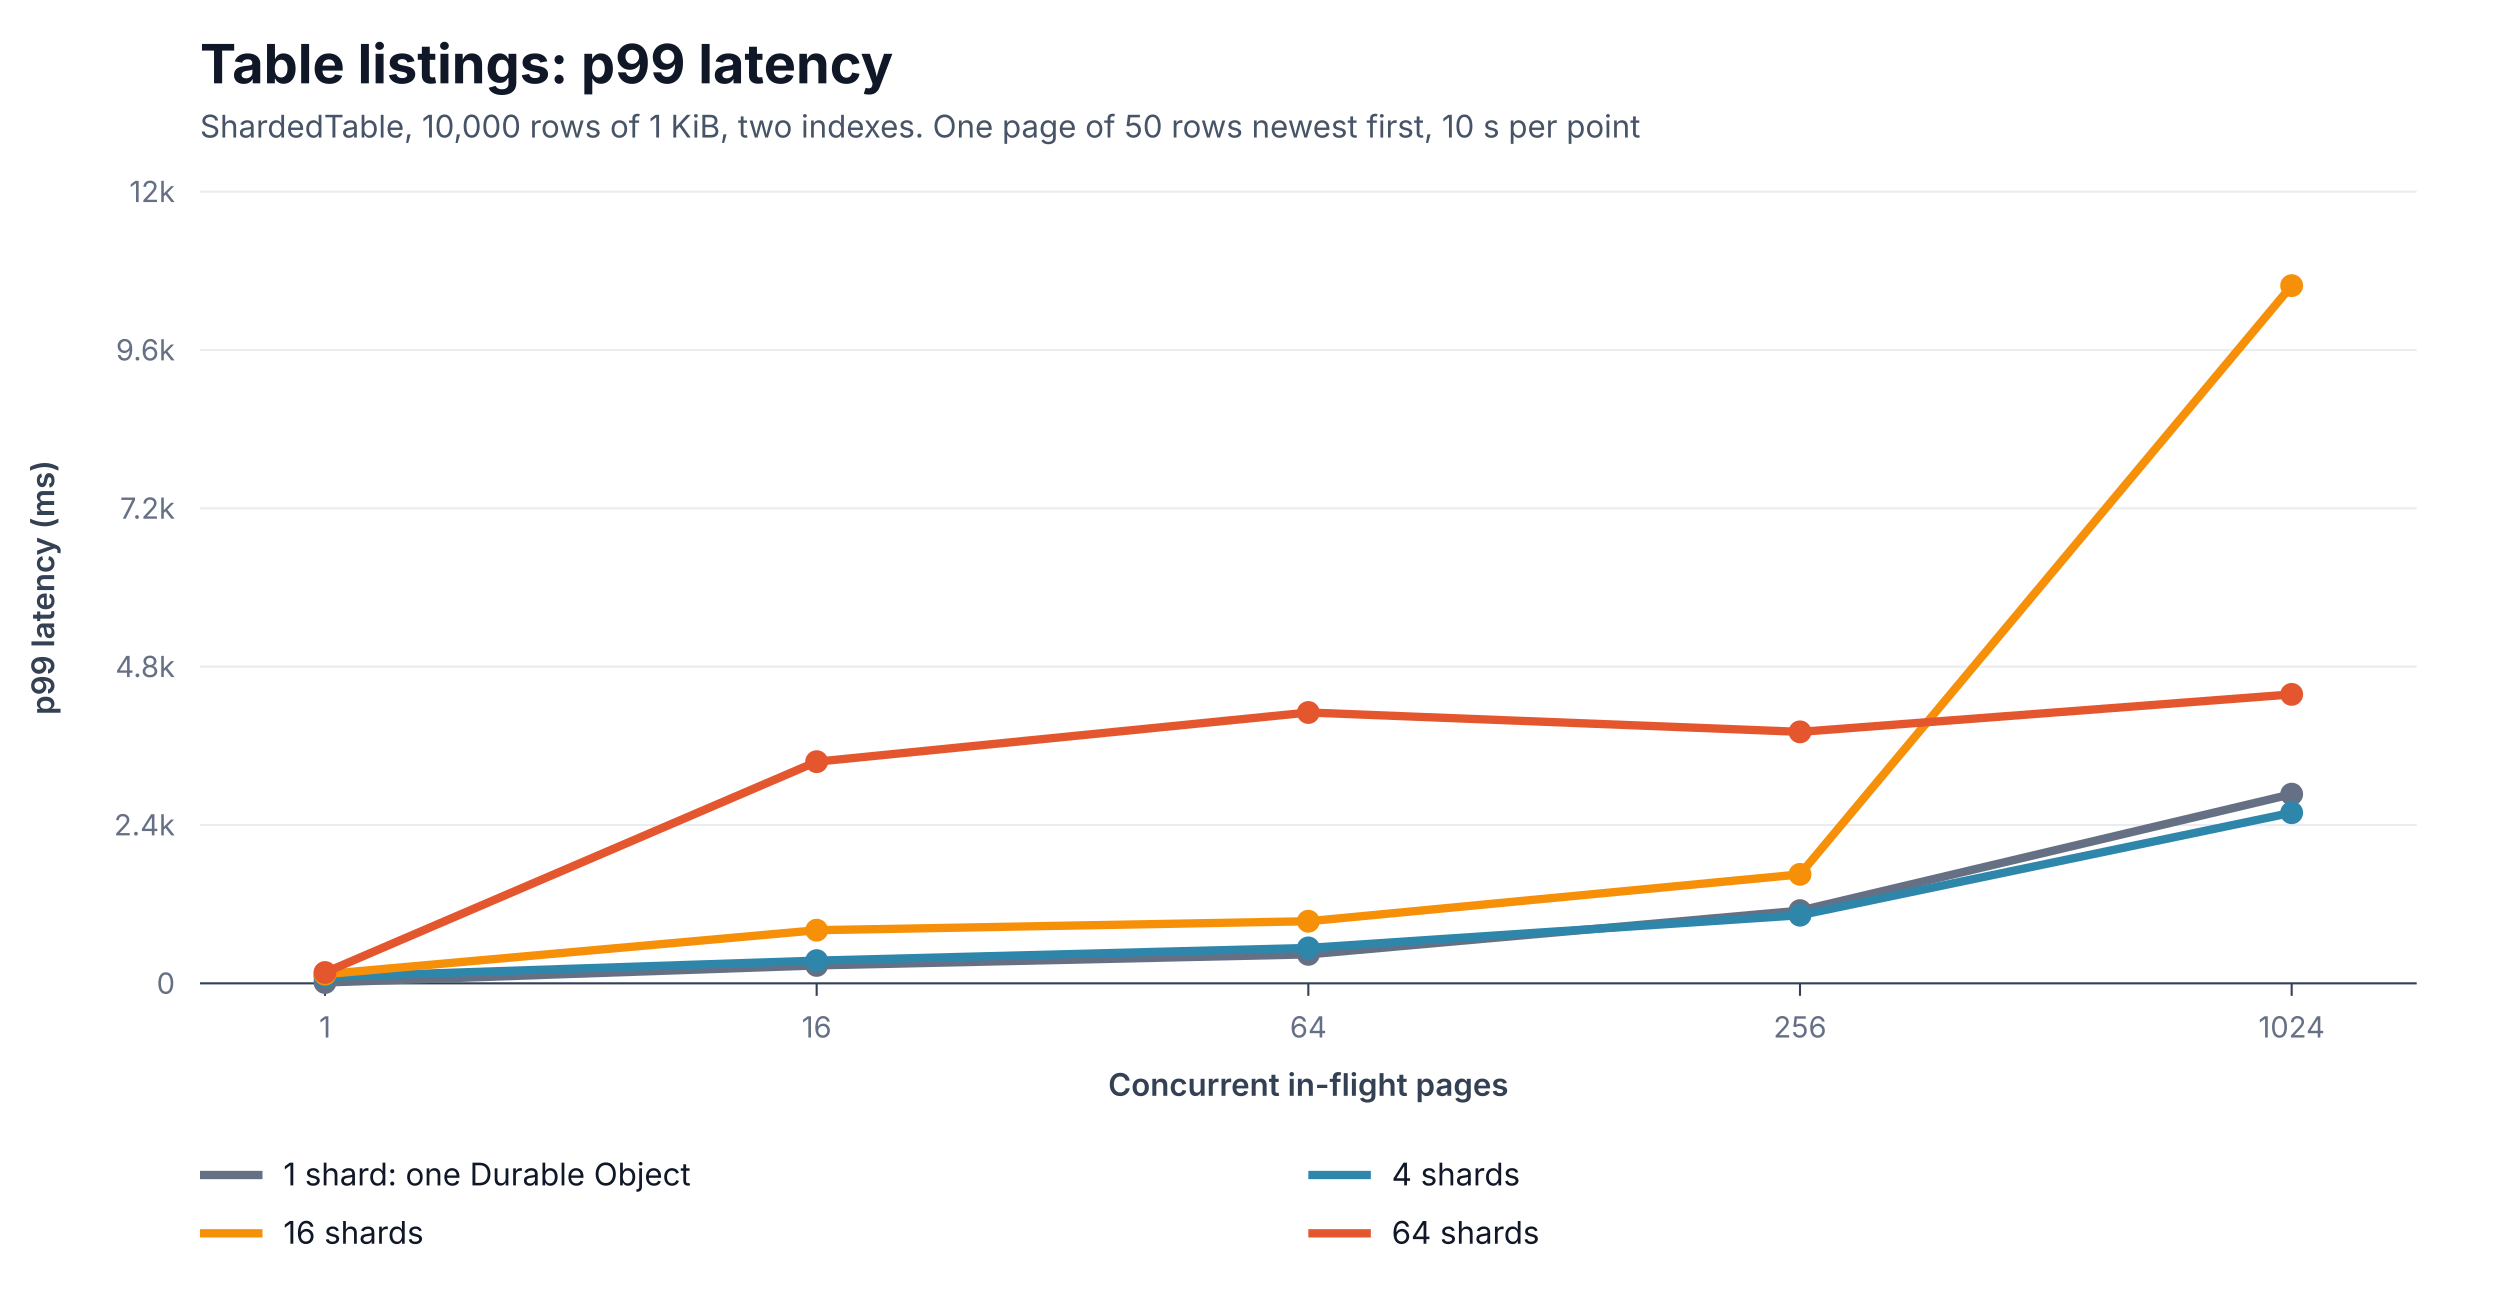
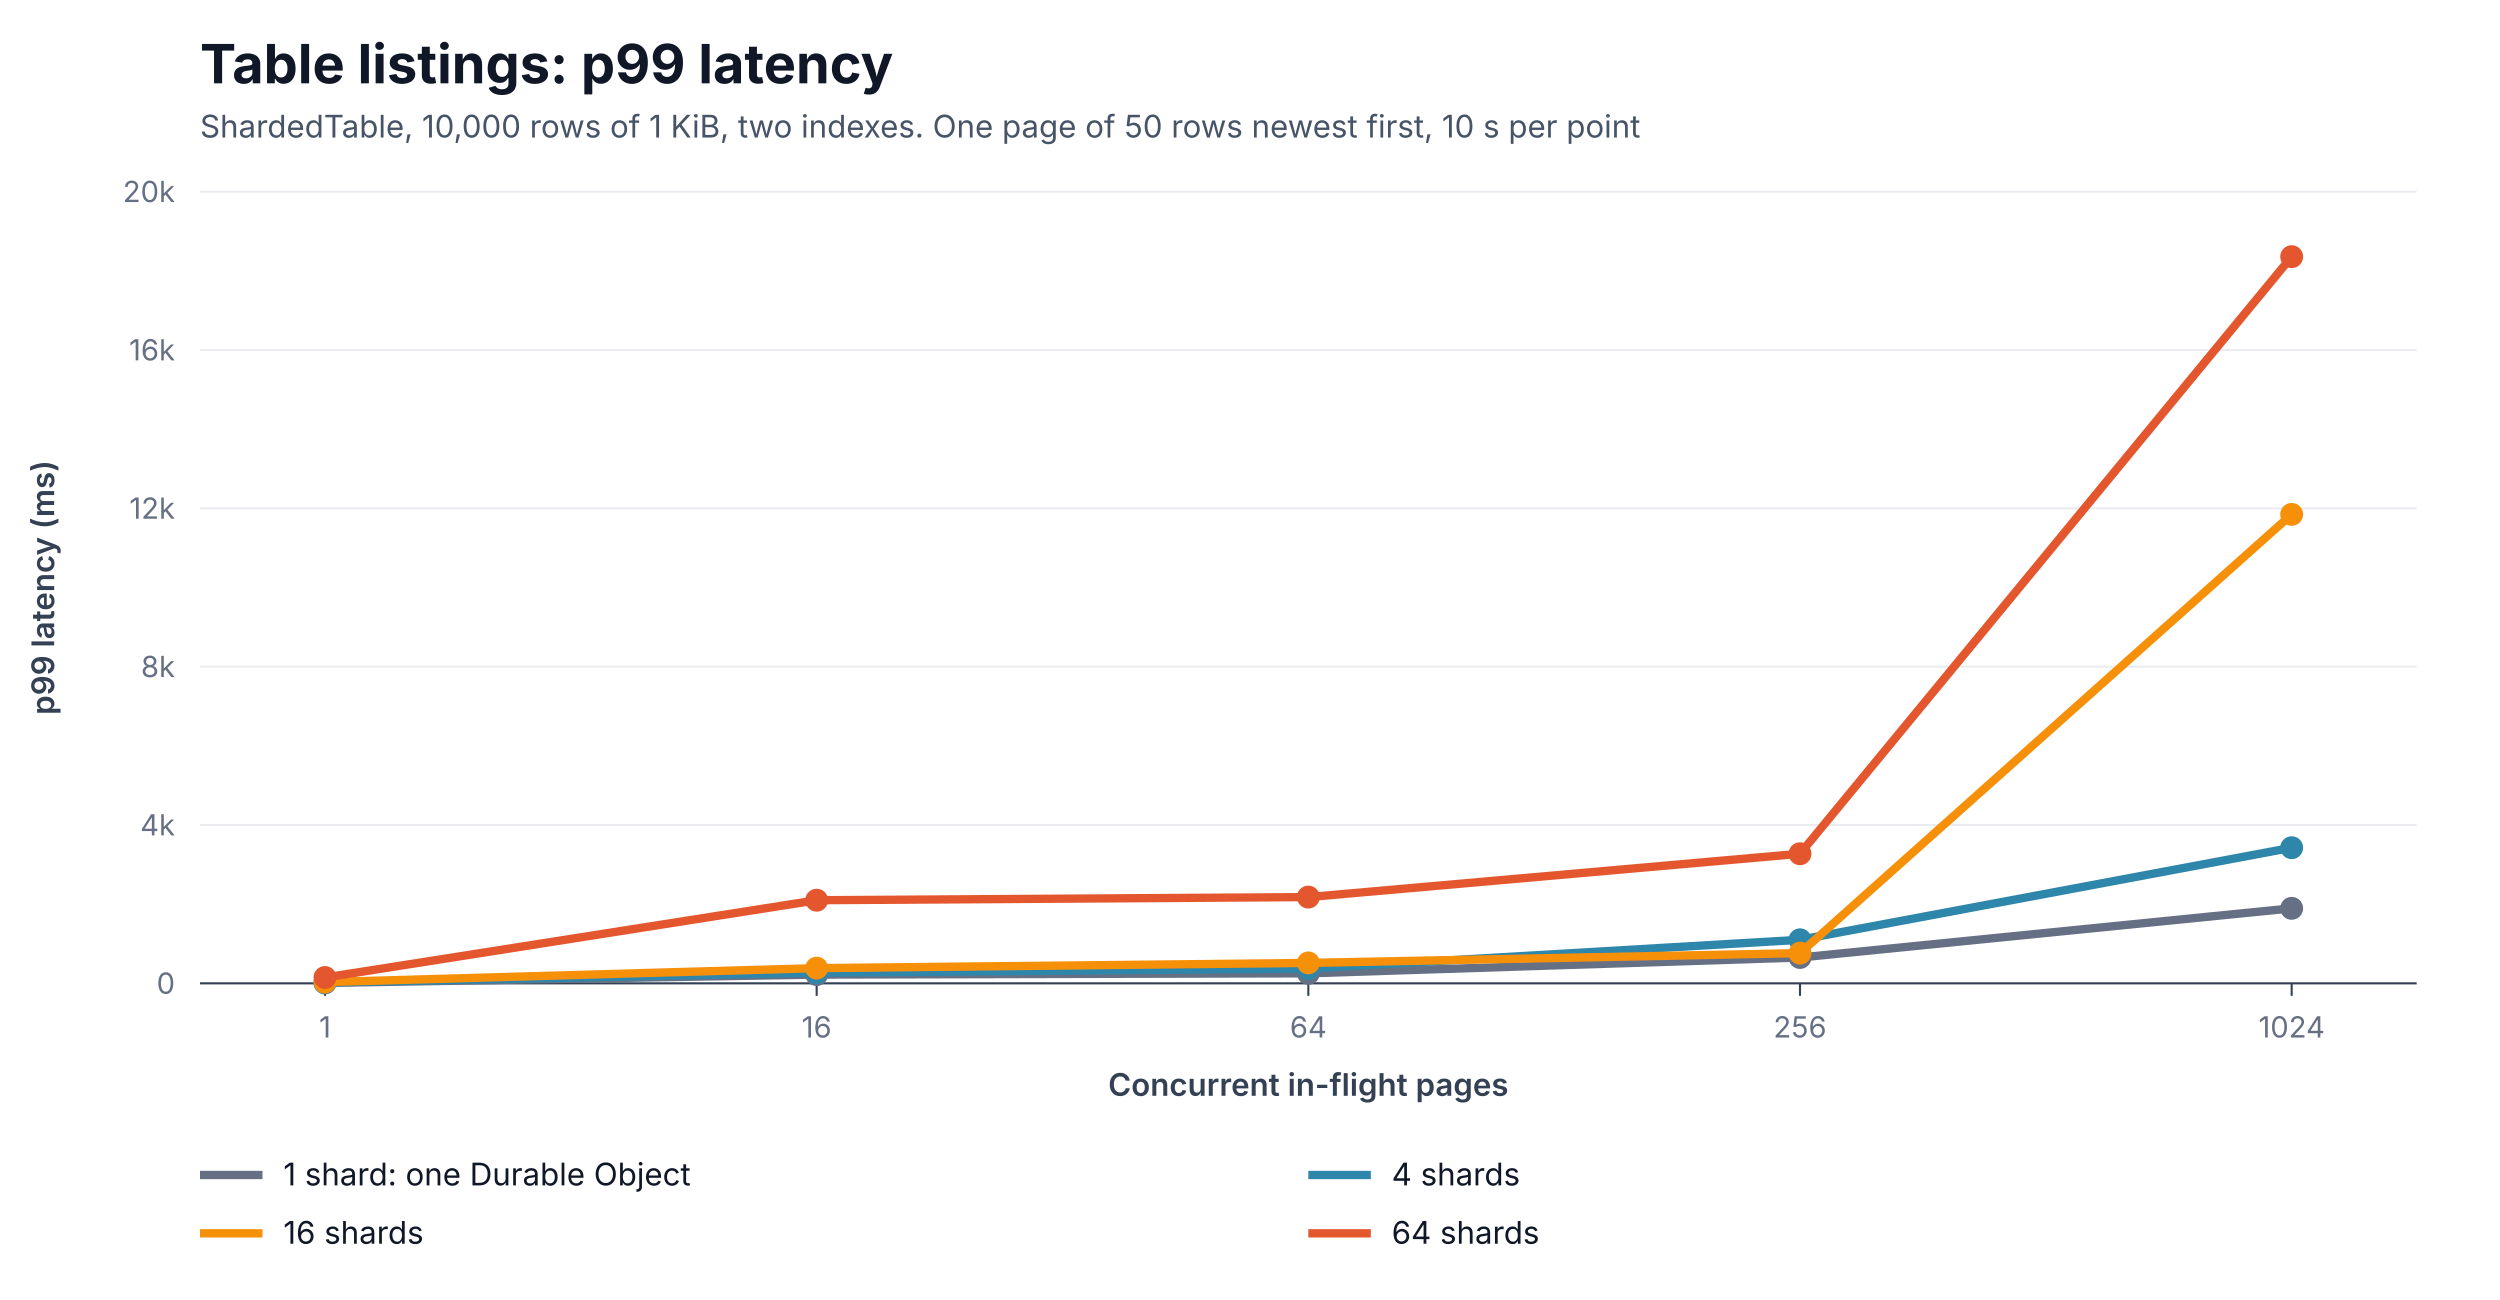
<svg xmlns="http://www.w3.org/2000/svg" width="1200" height="624" viewBox="0 0 1200 624">
  <style>text{font-family:Inter,ui-sans-serif,system-ui,-apple-system,sans-serif;fill:#101828}.title{font-size:26px;font-weight:700}.sub{font-size:15px;fill:#475467}.tick{font-size:14px;fill:#667085}.label{font-size:15px;font-weight:600;fill:#344054}.legend{font-size:15px}.grid{stroke:#eaecf0}.axisline{stroke:#344054}</style>
  <rect width="1200" height="624" fill="#fff" />
  <text x="96" y="40" class="title">Table listings: p99 latency</text>
  <text x="96" y="66" class="sub">ShardedTable, 10,000 rows of 1 KiB, two indexes. One page of 50 rows newest first, 10 s per point</text>
  <line x1="96" x2="1160" y1="472" y2="472" class="grid" />
  <text x="84" y="477" text-anchor="end" class="tick">0</text>
  <line x1="96" x2="1160" y1="396" y2="396" class="grid" />
-   <text x="84" y="401" text-anchor="end" class="tick">2.4k</text>
+   <text x="84" y="401" text-anchor="end" class="tick">4k</text>
  <line x1="96" x2="1160" y1="320" y2="320" class="grid" />
-   <text x="84" y="325" text-anchor="end" class="tick">4.8k</text>
+   <text x="84" y="325" text-anchor="end" class="tick">8k</text>
  <line x1="96" x2="1160" y1="244" y2="244" class="grid" />
-   <text x="84" y="249" text-anchor="end" class="tick">7.2k</text>
+   <text x="84" y="249" text-anchor="end" class="tick">12k</text>
  <line x1="96" x2="1160" y1="168" y2="168" class="grid" />
-   <text x="84" y="173" text-anchor="end" class="tick">9.6k</text>
+   <text x="84" y="173" text-anchor="end" class="tick">16k</text>
  <line x1="96" x2="1160" y1="92" y2="92" class="grid" />
-   <text x="84" y="97" text-anchor="end" class="tick">12k</text>
+   <text x="84" y="97" text-anchor="end" class="tick">20k</text>
  <line x1="96" x2="1160" y1="472" y2="472" class="axisline" />
  <line x1="156" x2="156" y1="472" y2="478" class="axisline" />
  <text x="156" y="498" text-anchor="middle" class="tick">1</text>
  <line x1="392" x2="392" y1="472" y2="478" class="axisline" />
  <text x="392" y="498" text-anchor="middle" class="tick">16</text>
  <line x1="628" x2="628" y1="472" y2="478" class="axisline" />
  <text x="628" y="498" text-anchor="middle" class="tick">64</text>
  <line x1="864" x2="864" y1="472" y2="478" class="axisline" />
  <text x="864" y="498" text-anchor="middle" class="tick">256</text>
  <line x1="1100" x2="1100" y1="472" y2="478" class="axisline" />
  <text x="1100" y="498" text-anchor="middle" class="tick">1024</text>
-   <polyline points="156.0,471.6 392.0,463.4 628.0,458.1 864.0,437.1 1100.0,381.2" fill="none" stroke="#667085" stroke-width="4" stroke-linejoin="round" />
-   <circle cx="156.0" cy="471.6" r="5.5" fill="#667085" />
-   <circle cx="392.0" cy="463.4" r="5.5" fill="#667085" />
-   <circle cx="628.0" cy="458.1" r="5.5" fill="#667085" />
-   <circle cx="864.0" cy="437.1" r="5.5" fill="#667085" />
-   <circle cx="1100.0" cy="381.2" r="5.5" fill="#667085" />
-   <polyline points="156.0,468.9 392.0,461.1 628.0,455.0 864.0,439.3 1100.0,390.1" fill="none" stroke="#2e86ab" stroke-width="4" stroke-linejoin="round" />
-   <circle cx="156.0" cy="468.9" r="5.5" fill="#2e86ab" />
-   <circle cx="392.0" cy="461.1" r="5.5" fill="#2e86ab" />
-   <circle cx="628.0" cy="455.0" r="5.5" fill="#2e86ab" />
-   <circle cx="864.0" cy="439.3" r="5.5" fill="#2e86ab" />
-   <circle cx="1100.0" cy="390.1" r="5.5" fill="#2e86ab" />
-   <polyline points="156.0,467.6 392.0,446.5 628.0,442.2 864.0,419.7 1100.0,137.1" fill="none" stroke="#f79009" stroke-width="4" stroke-linejoin="round" />
-   <circle cx="156.0" cy="467.6" r="5.5" fill="#f79009" />
-   <circle cx="392.0" cy="446.5" r="5.5" fill="#f79009" />
-   <circle cx="628.0" cy="442.2" r="5.5" fill="#f79009" />
-   <circle cx="864.0" cy="419.7" r="5.5" fill="#f79009" />
-   <circle cx="1100.0" cy="137.1" r="5.5" fill="#f79009" />
-   <polyline points="156.0,466.8 392.0,365.6 628.0,342.0 864.0,351.3 1100.0,333.3" fill="none" stroke="#e4572e" stroke-width="4" stroke-linejoin="round" />
-   <circle cx="156.0" cy="466.8" r="5.5" fill="#e4572e" />
-   <circle cx="392.0" cy="365.6" r="5.5" fill="#e4572e" />
-   <circle cx="628.0" cy="342.0" r="5.5" fill="#e4572e" />
-   <circle cx="864.0" cy="351.3" r="5.5" fill="#e4572e" />
-   <circle cx="1100.0" cy="333.3" r="5.5" fill="#e4572e" />
+   <polyline points="156.0,471.8 392.0,467.8 628.0,467.2 864.0,459.6 1100.0,436.0" fill="none" stroke="#667085" stroke-width="4" stroke-linejoin="round" />
+   <circle cx="156.0" cy="471.8" r="5.5" fill="#667085" />
+   <circle cx="392.0" cy="467.8" r="5.5" fill="#667085" />
+   <circle cx="628.0" cy="467.2" r="5.5" fill="#667085" />
+   <circle cx="864.0" cy="459.6" r="5.5" fill="#667085" />
+   <circle cx="1100.0" cy="436.0" r="5.5" fill="#667085" />
+   <polyline points="156.0,471.6 392.0,466.9 628.0,464.9 864.0,451.1 1100.0,406.9" fill="none" stroke="#2e86ab" stroke-width="4" stroke-linejoin="round" />
+   <circle cx="156.0" cy="471.6" r="5.5" fill="#2e86ab" />
+   <circle cx="392.0" cy="466.9" r="5.5" fill="#2e86ab" />
+   <circle cx="628.0" cy="464.9" r="5.5" fill="#2e86ab" />
+   <circle cx="864.0" cy="451.1" r="5.5" fill="#2e86ab" />
+   <circle cx="1100.0" cy="406.9" r="5.5" fill="#2e86ab" />
+   <polyline points="156.0,471.4 392.0,464.7 628.0,462.2 864.0,457.5 1100.0,246.9" fill="none" stroke="#f79009" stroke-width="4" stroke-linejoin="round" />
+   <circle cx="156.0" cy="471.4" r="5.5" fill="#f79009" />
+   <circle cx="392.0" cy="464.7" r="5.5" fill="#f79009" />
+   <circle cx="628.0" cy="462.2" r="5.5" fill="#f79009" />
+   <circle cx="864.0" cy="457.5" r="5.5" fill="#f79009" />
+   <circle cx="1100.0" cy="246.9" r="5.5" fill="#f79009" />
+   <polyline points="156.0,469.2 392.0,432.1 628.0,430.6 864.0,409.8 1100.0,123.2" fill="none" stroke="#e4572e" stroke-width="4" stroke-linejoin="round" />
+   <circle cx="156.0" cy="469.2" r="5.5" fill="#e4572e" />
+   <circle cx="392.0" cy="432.1" r="5.5" fill="#e4572e" />
+   <circle cx="628.0" cy="430.6" r="5.5" fill="#e4572e" />
+   <circle cx="864.0" cy="409.8" r="5.5" fill="#e4572e" />
+   <circle cx="1100.0" cy="123.2" r="5.5" fill="#e4572e" />
  <text x="628" y="526" text-anchor="middle" class="label">Concurrent in-flight pages</text>
  <text transform="translate(26,282) rotate(-90)" text-anchor="middle" class="label">p99 latency (ms)</text>
  <g transform="translate(96,564)">
    <line x1="0" x2="30" y1="0" y2="0" stroke="#667085" stroke-width="4" />
    <text x="40" y="5" class="legend">1 shard: one Durable Object</text>
  </g>
  <g transform="translate(628,564)">
    <line x1="0" x2="30" y1="0" y2="0" stroke="#2e86ab" stroke-width="4" />
    <text x="40" y="5" class="legend">4 shards</text>
  </g>
  <g transform="translate(96,592)">
    <line x1="0" x2="30" y1="0" y2="0" stroke="#f79009" stroke-width="4" />
    <text x="40" y="5" class="legend">16 shards</text>
  </g>
  <g transform="translate(628,592)">
    <line x1="0" x2="30" y1="0" y2="0" stroke="#e4572e" stroke-width="4" />
    <text x="40" y="5" class="legend">64 shards</text>
  </g>
</svg>
